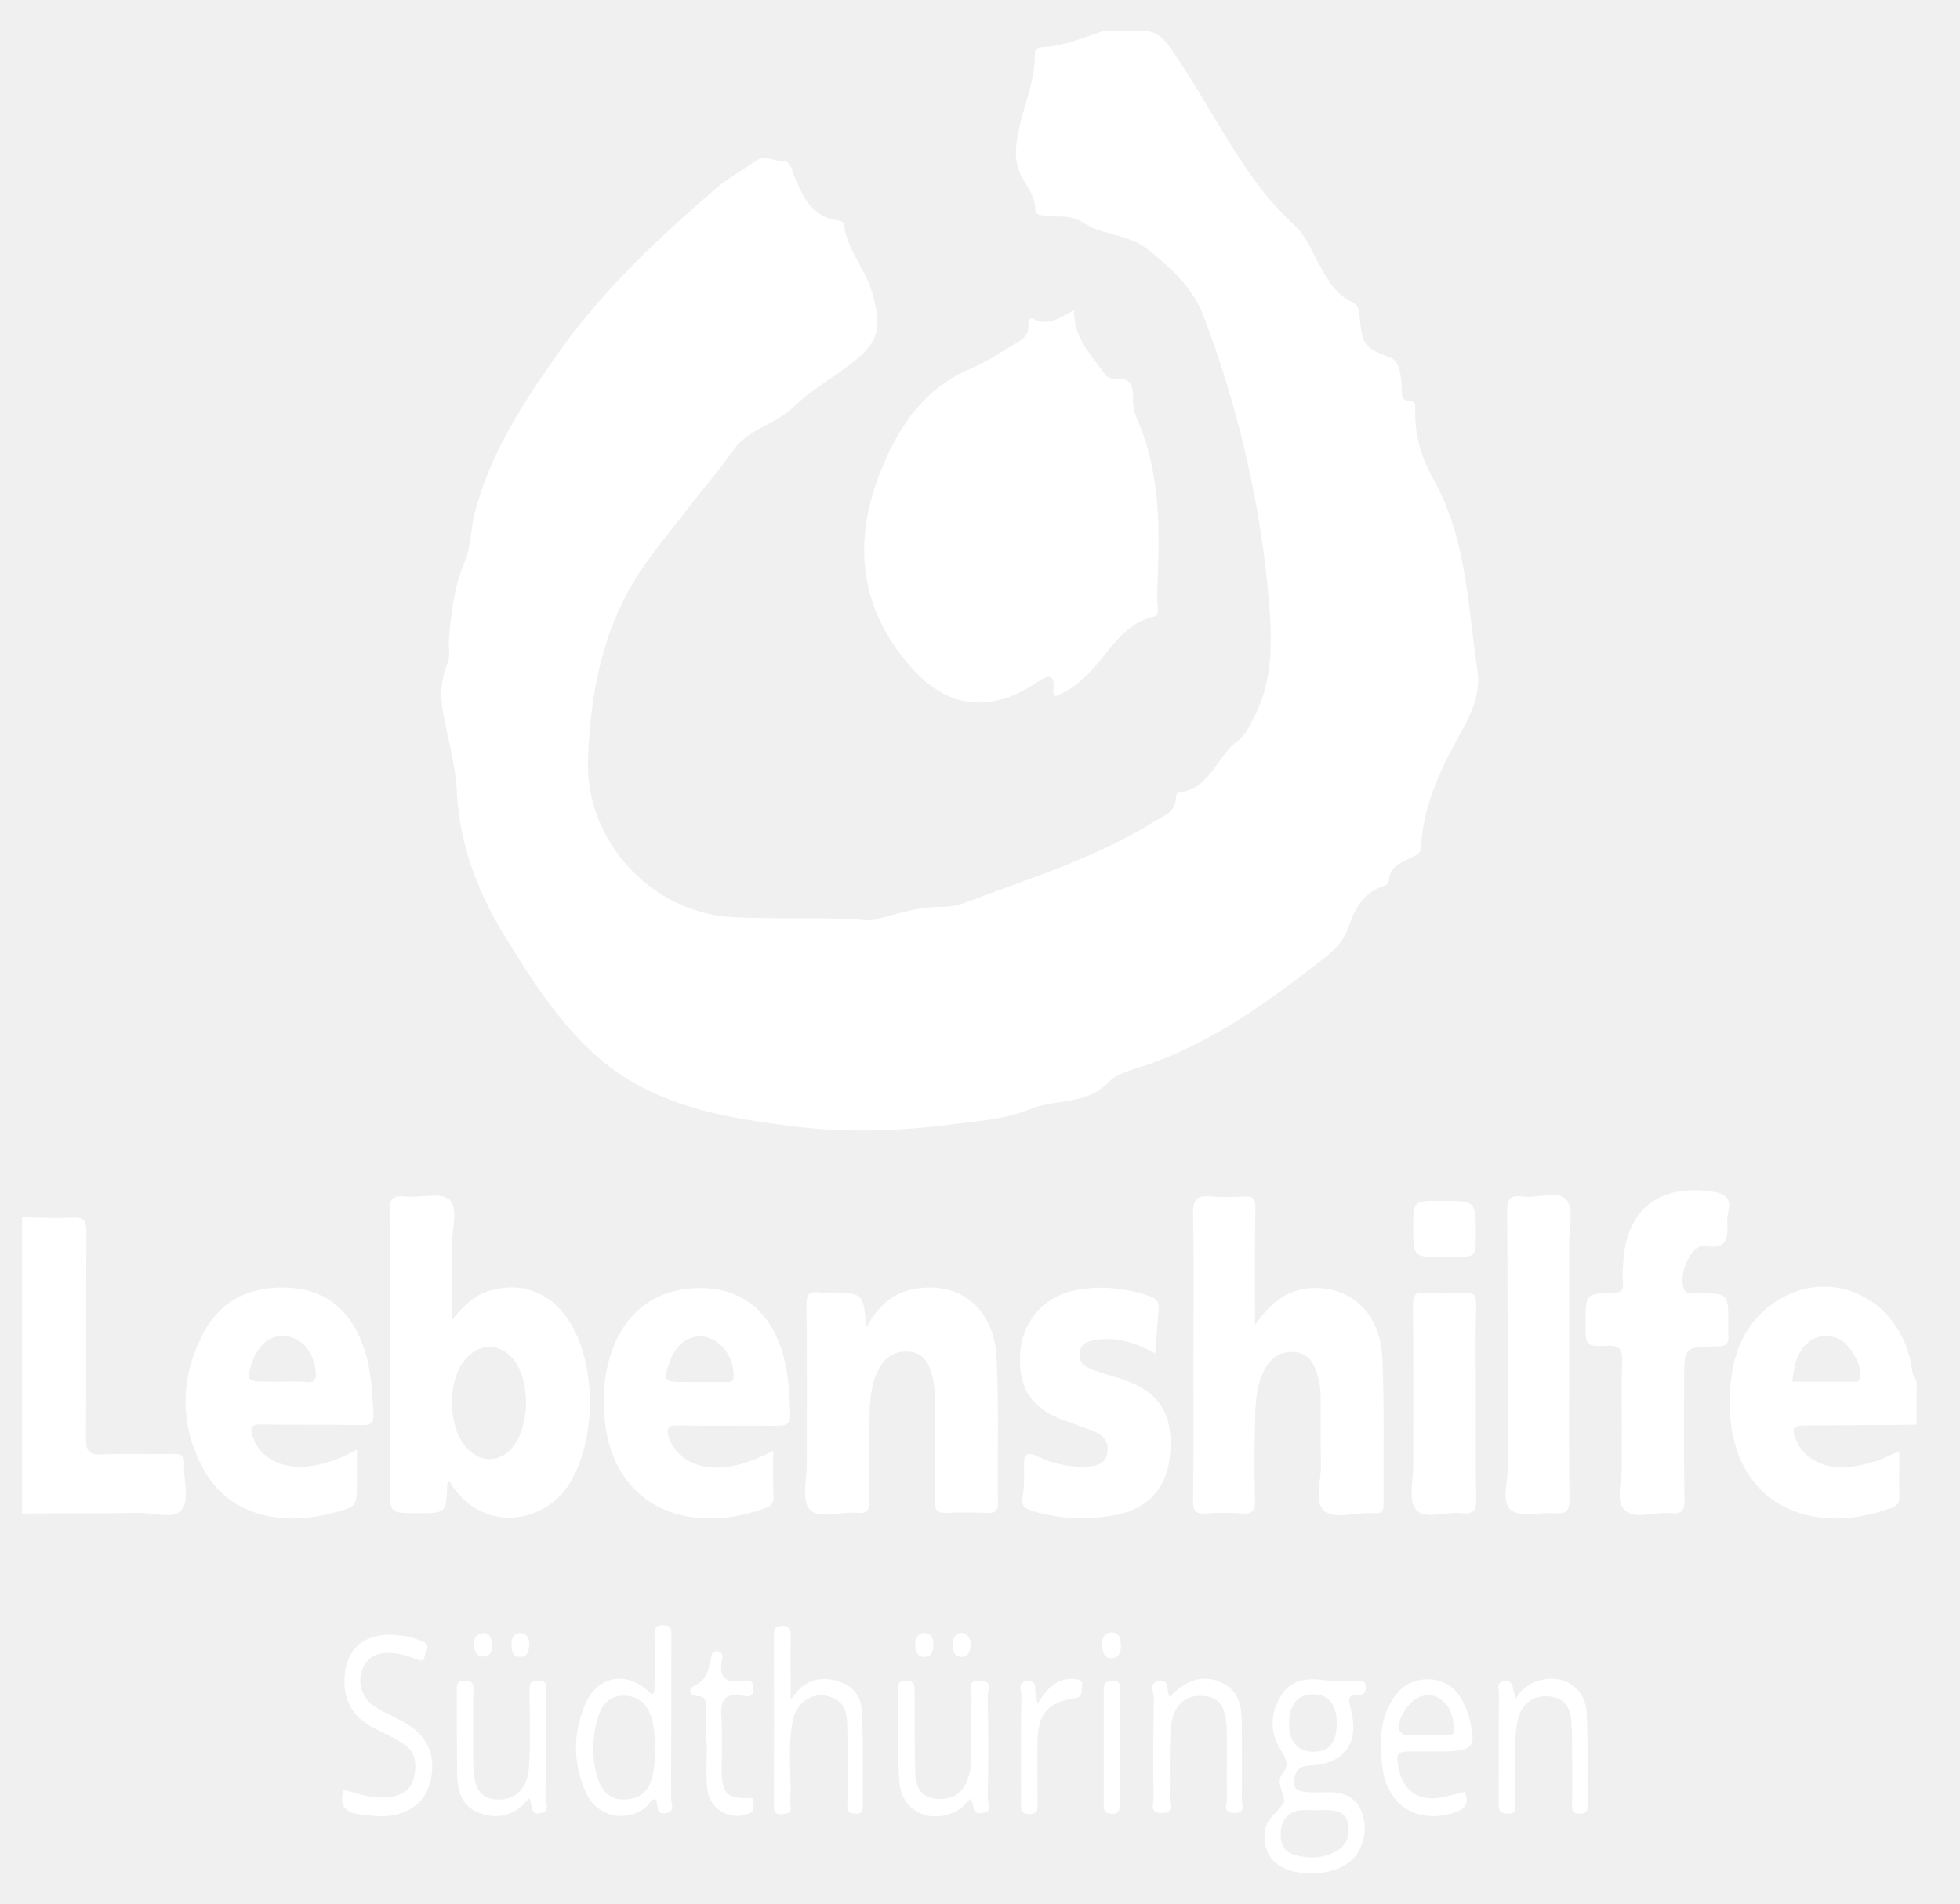
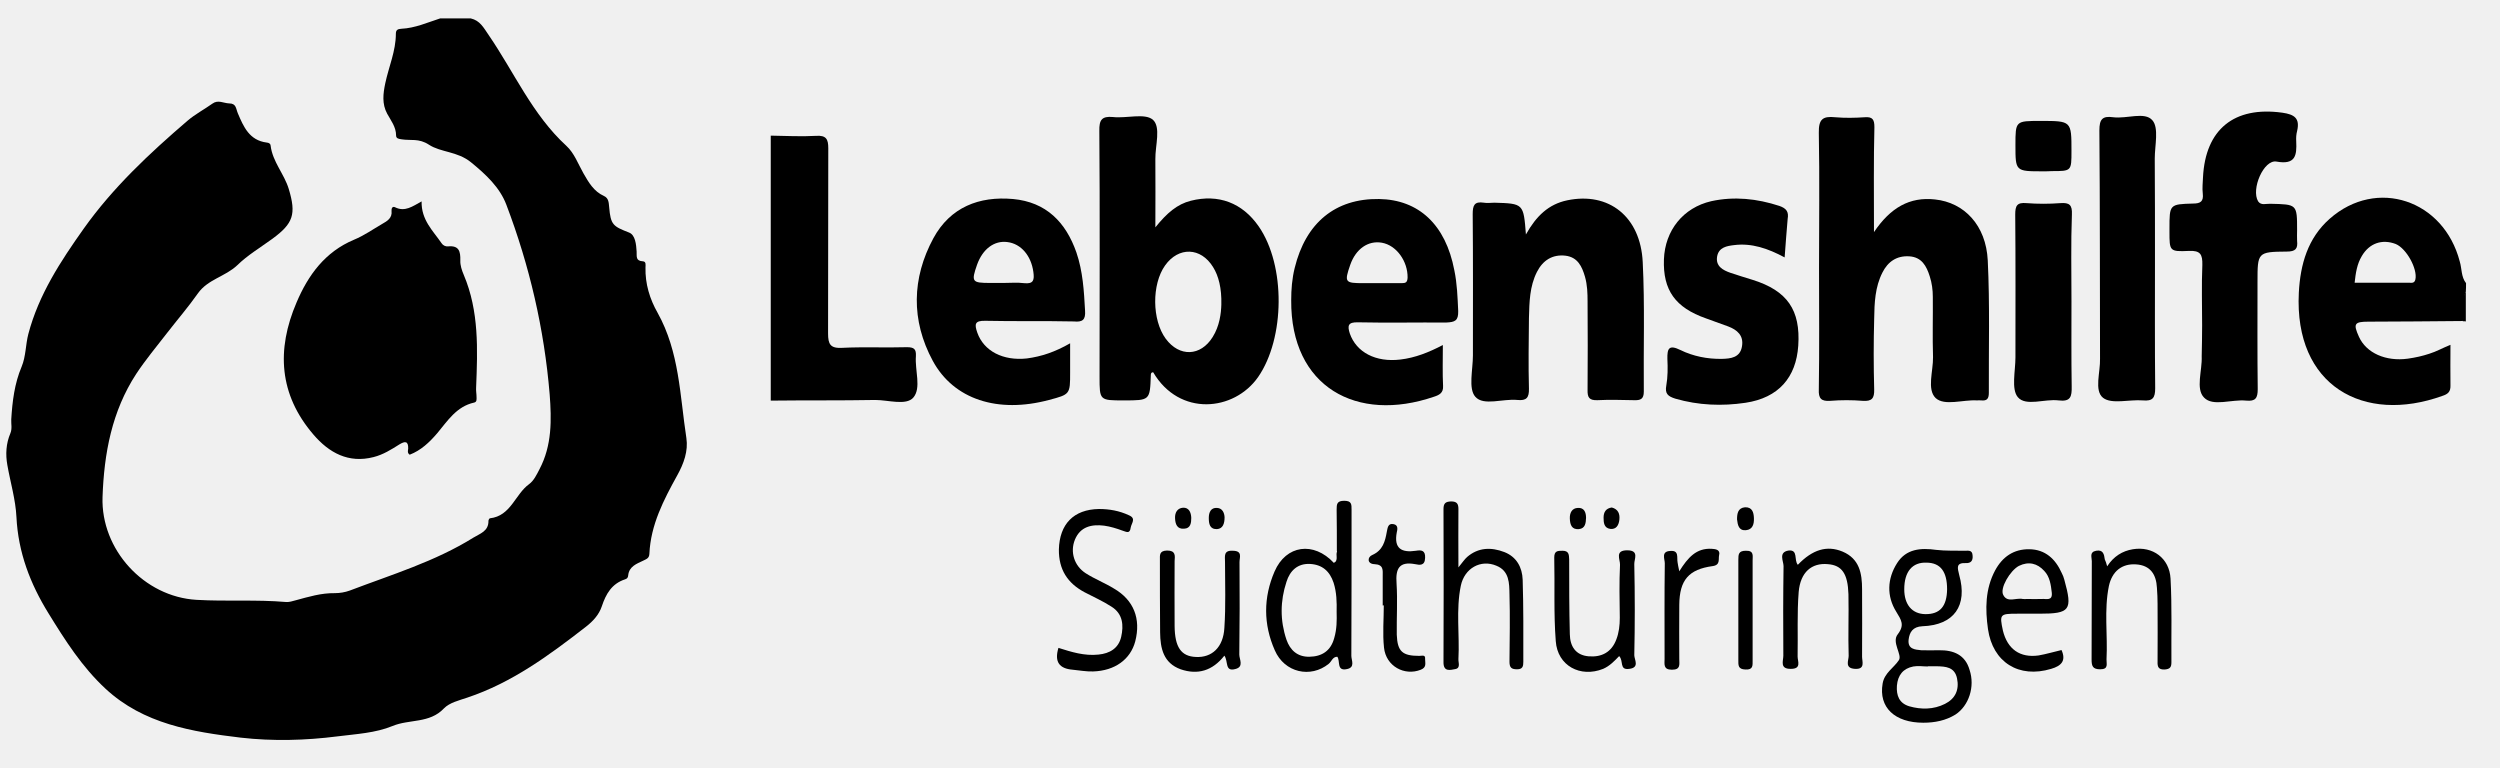
- <svg xmlns="http://www.w3.org/2000/svg" version="1.1" id="Ebene_1" x="0px" y="0px" viewBox="0 0 594.7 577.7" style="enable-background:new 0 0 594.7 577.7;" xml:space="preserve">
-   <style type="text/css">
- 	.st0{fill:#FFFFFF;}
- </style>
+ <svg xmlns="http://www.w3.org/2000/svg" version="1.1" id="Ebene_1" x="0px" y="0px" viewBox="0 0 1155.7 354.7" style="enable-background:new 0 0 1155.7 354.7;" xml:space="preserve">
  <g>
-     <path class="st0" d="M348.6,9.5c4.3,1,5.9,4.2,8.3,7.7c11.8,17.2,20.2,36.8,35.9,51.2c3.7,3.4,5.4,8.3,7.9,12.7   c2.4,4.2,4.8,8.4,9.5,10.5c2.2,1,2.2,3.1,2.4,5.1c0.7,8.3,1.8,8.9,9.2,11.8c2.9,1.1,3.3,5.5,3.5,8.8c0.1,2.3-0.5,4.3,2.9,4.5   c1.6,0.1,1.2,1.8,1.2,2.8c-0.2,7.6,2,14.7,5.6,21c10.1,18.1,10.3,38.3,13.3,57.9c0.9,6-1.2,11.8-4.2,17.2   c-6.3,11.4-12.3,22.9-12.9,36.3c-0.1,2.1-1.3,2.4-2.9,3.2c-2.9,1.4-6.5,2.6-6.9,6.8c-0.1,0.9-0.4,1.5-1.4,1.8   c-6.2,2-8.9,6.8-10.8,12.5c-1.3,3.9-4.1,6.9-7.3,9.4c-17,13.2-34.2,25.9-54.9,32.8c-3.8,1.3-8.2,2.3-10.8,5c-6.6,7-16,4.9-23.7,8.1   c-8,3.3-16.8,3.7-25.4,4.8c-14.9,1.9-29.9,2.3-44.8,0.6c-22.5-2.7-44.9-6.3-62.5-22.6c-10.9-10.1-18.7-22.4-26.4-34.9   c-8.4-13.6-14-28.1-14.8-44.5c-0.4-8.1-2.8-16-4.2-24c-0.9-5-0.6-10,1.4-14.7c0.9-2.2,0.3-4.3,0.4-6.4c0.5-8.3,1.5-16.6,4.8-24.4   c2-4.8,1.8-10.1,3.1-15.1c4.8-18.2,14.9-33.6,25.6-48.7c13.5-19,30.4-34.8,48-49.9c3.5-3,7.7-5.2,11.5-7.9c2.6-1.9,5.1-0.2,7.7-0.1   c3.4,0,3.1,2.4,4.1,4.7c2.6,6.1,5.3,12.4,13.3,13.4c0.9,0.1,1.7,0.4,1.8,1.4c0.9,7.5,6.3,13.1,8.4,20.1c3.5,11.6,2.1,15.9-7.6,23   c-5.5,4-11.5,7.6-16.2,12.2c-5.6,5.3-13.6,6.5-18.2,13c-4.5,6.4-9.6,12.3-14.4,18.5c-4.8,6.2-9.8,12.2-14.1,18.7   c-11.3,17.3-14.9,36.8-15.6,57c-0.8,24.2,19.1,46.1,43.5,47.5c13.8,0.8,27.6-0.2,41.4,1c1.4,0.1,2.9-0.4,4.4-0.8   c5.9-1.6,11.8-3.4,18.1-3.3c2.3,0,4.7-0.4,6.9-1.2c19.4-7.4,39.4-13.4,57.2-24.5c2.9-1.8,7-2.9,6.9-7.7c0-0.4,0.4-1.2,0.7-1.2   c9.7-1.1,11.6-11.1,18.1-15.8c2.2-1.6,3.5-4.4,4.8-6.9c5.8-11,5.6-22.8,4.7-34.6c-2.5-30.2-9.3-59.4-20-87.6c-3-8-9.4-14-16.4-19.7   c-6.3-5.1-13.9-4.5-19.4-8.1c-4.7-3.1-8.5-1.8-12.7-2.5c-1.2-0.2-2.5-0.3-2.5-1.8c0-3.9-2.4-6.9-4.1-10c-2.5-4.6-1.9-9.3-0.9-14.1   c1.6-7.6,4.9-14.9,4.9-22.9c0-1.8,0.9-2.2,2.5-2.3c6.4-0.3,12.1-2.9,18-4.8C339.3,9.5,344,9.5,348.6,9.5z" />
-     <path class="st0" d="M6.7,369.4c5.2,0.1,10.3,0.4,15.4,0.1c3.4-0.2,4.1,1.1,4.1,4.2c-0.1,20.9,0,41.9-0.1,62.8   c0,3.7,0.7,5.1,4.8,4.9c7.3-0.4,14.6,0,21.9-0.2c2.4,0,3.2,0.6,3.1,3.1c-0.4,4.8,1.9,10.8-0.9,14c-2.4,2.8-8.5,0.8-12.9,0.8   c-11.8,0.2-23.6,0.1-35.4,0.2C6.7,429.4,6.7,399.4,6.7,369.4z" />
-     <path class="st0" d="M580.5,432.3c0.5-3.3-1-6.8,1-9.9c0,3.3,0,6.7,0,10C581.2,432.3,580.9,432.3,580.5,432.3z" />
-     <path class="st0" d="M325.9,94.1c-0.2,8.6,5.3,13.6,9.2,19.3c0.7,1.1,1.9,1.6,3,1.5c5.1-0.5,5.8,2.3,5.7,6.5   c-0.1,2.2,0.7,4.6,1.6,6.7c7.1,16.8,6.4,34.4,5.7,52.1c-0.1,1.5,0.2,2.9,0.2,4.4c0,1,0.2,2.2-1.1,2.5c-8.2,1.8-12.3,8.5-17.1,14.2   c-3.6,4.2-7.5,7.9-12.7,9.9c-1.2-0.8-0.8-1.9-0.7-2.8c0.1-3.6-1.5-3.5-4-2c-3.8,2.4-7.6,4.8-12,5.9c-11.6,3-20.6-2-27.8-10.4   c-15.9-18.5-17.2-39.2-7.8-61.1c5.4-12.7,13.2-23.4,26.6-29c4.6-1.9,8.7-4.8,13-7.3c2.3-1.3,4.7-2.7,4.3-6   c-0.1-1.1,0.4-2.3,1.6-1.7C318.2,99.1,321.7,96.4,325.9,94.1z" />
-     <path class="st0" d="M380.8,402.1c5.6-8.3,12.1-12,20.7-11.1c9.9,1,17.3,8.7,17.9,20.7c0.7,14.9,0.3,30,0.4,44.9   c0,1.9-0.6,2.8-2.6,2.6c-0.5-0.1-1,0-1.5,0c-4.8-0.3-11,2-14-0.8c-3-2.9-0.8-9.1-0.9-13.9c-0.2-6.8,0-13.7-0.1-20.5   c0-2.3-0.3-4.6-1-6.9c-1.1-3.5-2.7-6.5-6.9-6.8c-4.3-0.3-7.3,1.8-9.2,5.5c-2.5,4.9-2.7,10.3-2.8,15.6c-0.2,8-0.2,16,0,24   c0.1,3-0.7,4.1-3.9,3.9c-3.6-0.3-7.3-0.3-11,0c-3.1,0.2-4-0.8-3.9-3.9c0.2-13.7,0.1-27.3,0.1-41c0-15.3,0.2-30.6-0.1-46   c-0.1-4.6,1.3-5.7,5.6-5.3c3.3,0.3,6.7,0.2,10,0c2.7-0.2,3.3,0.8,3.3,3.4C380.7,377.8,380.8,389.1,380.8,402.1z" />
-     <path class="st0" d="M262.8,402.9c3.5-6.3,7.7-10.3,14-11.6c14.1-2.9,24.9,5.5,25.6,21c0.7,14.6,0.2,29.3,0.4,43.9   c0,2.6-1.1,3-3.3,2.9c-4.2-0.1-8.3-0.2-12.5,0c-2.7,0.1-3.4-0.9-3.3-3.5c0.1-10,0.1-20,0-29.9c0-2.8-0.1-5.6-0.9-8.4   c-1-3.5-2.5-6.6-6.6-7.1c-4.5-0.5-7.7,1.6-9.7,5.5c-2.5,4.9-2.6,10.3-2.7,15.6c-0.1,8-0.2,16,0,24c0.1,3.1-0.9,4.1-3.9,3.8   c-4.9-0.5-11.5,2.1-14.3-1.1c-2.4-2.7-0.8-9.2-0.8-14c0-16,0.1-31.9-0.1-47.9c0-2.9,0.5-4.4,3.8-3.9c1.1,0.2,2.3,0,3.5,0   C262,392.4,262,392.4,262.8,402.9z" />
-     <path class="st0" d="M492.1,433.7c0-6.8-0.2-13.6,0.1-20.5c0.1-3.5-0.6-5-4.6-4.8c-6.5,0.3-6.5,0-6.5-6.5c0-0.3,0-0.7,0-1   c0-8.2,0-8.3,8-8.5c2.6,0,3.6-0.7,3.3-3.4c-0.2-1.8,0-3.7,0.1-5.5c0.8-16.3,10.6-24.2,26.9-21.9c4.1,0.6,6,1.9,5,6.2   c-0.3,1.1-0.4,2.3-0.3,3.5c0.2,4.7-0.2,8-6.7,6.8c-4.3-0.8-8.7,9.4-6.2,13.5c1,1.5,2.7,0.7,4.1,0.8c9.1,0.2,9.1,0.1,9.1,9   c0,1.2-0.1,2.3,0,3.5c0.3,2.7-0.5,3.7-3.5,3.7c-9.9,0.1-9.9,0.3-9.9,10.3c0,12.1-0.1,24.3,0.1,36.4c0,3-0.7,4.2-3.9,3.9   c-4.9-0.5-11.3,2.1-14.3-1c-2.9-2.9-0.6-9.2-0.8-14C492,440.7,492.1,437.2,492.1,433.7z" />
-     <path class="st0" d="M350.5,410.7c-5.7-3.1-11.2-4.9-17.1-4.2c-2.5,0.3-5.2,0.7-5.8,3.8c-0.6,3.4,2,4.7,4.5,5.6   c2.5,0.9,5.1,1.6,7.6,2.4c11.7,3.7,16.2,10.2,15.4,22.3c-0.7,10.8-6.7,17.7-17.9,19.4c-7.9,1.2-15.9,0.9-23.8-1.4   c-2.6-0.8-3.6-1.7-3.1-4.5c0.5-2.9,0.5-6,0.4-9c-0.1-3.5,0.5-4.9,4.4-3c4.3,2.1,9.2,3.1,14,3c3-0.1,6.3-0.4,6.9-4.3   c0.6-3.6-1.6-5.5-4.7-6.7c-2.5-0.9-5-1.8-7.5-2.7c-10.5-3.7-14.7-9.6-14.3-20c0.4-9.8,6.5-17.5,16.1-19.7   c7.8-1.7,15.5-0.9,23.1,1.6c2.3,0.8,3.2,1.9,2.8,4.4C351.2,401.7,350.9,405.9,350.5,410.7z" />
-     <path class="st0" d="M476.1,411.2c0,14.6-0.1,29.3,0.1,43.9c0,3.3-0.9,4.4-4.2,4.1c-4.6-0.4-10.6,1.4-13.5-0.9   c-3.1-2.4-0.9-8.7-1-13.3c-0.1-25.8,0-51.6-0.2-77.4c0-3.8,1-5,4.7-4.5c4.6,0.6,10.7-2,13.3,1c2.3,2.6,0.8,8.6,0.8,13   C476.1,388.6,476.1,399.9,476.1,411.2z" />
-     <path class="st0" d="M447.8,425.5c0,9.6-0.1,19.3,0.1,28.9c0.1,3.5-0.4,5.3-4.5,4.8c-4.7-0.6-11.1,2.1-13.8-1.1   c-2.3-2.7-0.8-8.9-0.8-13.5c0-16.1,0.1-32.3-0.1-48.4c0-3,0.6-4.2,3.8-3.9c3.8,0.3,7.7,0.3,11.5,0c3-0.2,4,0.6,3.9,3.8   C447.6,405.9,447.8,415.7,447.8,425.5z" />
-     <path class="st0" d="M239.9,515.8c1.5-1.8,2.1-2.8,2.9-3.5c3.8-3.3,8.2-3.4,12.6-1.7c4.2,1.6,6.1,5.2,6.2,9.4   c0.3,9.3,0.2,18.6,0.2,27.9c0,1.5-0.2,2.5-2.1,2.5c-1.9,0-2.6-0.6-2.6-2.6c0.1-7.6,0.2-15.3,0-22.9c-0.1-3.7,0-7.9-4.5-9.7   c-5.2-2.2-10.8,0.8-12,6.8c-1.7,8.2-0.4,16.6-0.8,24.9c-0.1,1.2,0.8,3-1,3.4c-1.7,0.3-4.1,1.1-4-2.4c0.1-17.3,0.1-34.6,0-51.9   c0-2,0.7-2.5,2.6-2.6c2,0,2.5,0.8,2.5,2.6C239.8,502,239.9,508.2,239.9,515.8z" />
-     <path class="st0" d="M104.3,543.1c4.4,1.4,8.8,2.8,13.6,2.3c3.8-0.4,6.8-2.1,7.7-6c0.9-3.9,0.6-7.8-3.2-10.2   c-2.9-1.9-6.1-3.3-9.2-4.9c-5.8-3.1-8.8-7.7-8.7-14.5c0.2-8.6,5-13.6,13.6-13.7c3.5,0,6.9,0.6,10.2,2.1c2.6,1.1,0.8,2.7,0.6,4.2   c-0.3,2.2-1.4,1.5-2.8,1c-2-0.7-4.1-1.4-6.2-1.7c-4.2-0.5-8.1,0.3-9.9,4.8c-1.7,4.2-0.2,8.9,3.7,11.4c3.1,2,6.5,3.3,9.6,5.2   c6.7,3.9,9.2,10.2,7.2,17.9c-1.6,6.1-6.9,10-14.3,10.2c-2.3,0.1-4.6-0.4-6.9-0.6C104.6,550.1,102.8,547.9,104.3,543.1z" />
-     <path class="st0" d="M160.5,545.7c-4,5.1-9,6.6-14.8,4.6c-5.9-2.1-6.9-7.1-7-12.5c-0.1-8.1-0.1-16.3-0.1-24.5   c0-1.7-0.3-3.2,2.4-3.3c2.9,0,2.7,1.7,2.6,3.6c0,7.3-0.1,14.6,0,22c0.1,7.2,2.2,10.3,7.2,10.5c5.4,0.3,9.3-3.2,9.7-9.8   c0.5-7.5,0.2-15,0.2-22.4c0-1.9-0.6-4,2.7-3.8c3.3,0.1,2.2,2.3,2.2,3.8c0.1,10.5,0.1,21-0.1,31.4c0,1.6,1.7,4.2-1.4,4.9   C160.6,551.2,161.9,547.6,160.5,545.7z" />
-     <path class="st0" d="M294.4,545.9c-1.6,1.7-3.2,3.4-5.4,4.3c-7.7,3.1-15.5-1-16.1-9.4c-0.7-9.4-0.3-18.9-0.5-28.4   c0-2.2,1.1-2.3,2.8-2.3c2.2,0,2.2,1.3,2.3,2.9c0,8.5,0,17,0.2,25.4c0.1,4.1,2,7.1,6.4,7.5c4.4,0.4,7.8-1.4,9.4-5.7   c0.9-2.3,1.2-4.8,1.2-7.3c-0.1-6-0.2-12,0.1-18c0.1-1.8-1.9-5,2.6-4.9c4,0.1,2.2,3,2.3,4.7c0.2,10.3,0.2,20.6,0,30.9   c0,1.5,1.9,4.2-1.7,4.6C294.3,550.7,296,547.5,294.4,545.9z" />
-     <path class="st0" d="M355,514.9c5-5.2,9.9-6.7,15.2-4.5c5.7,2.4,6.6,7.4,6.6,12.8c0,7.6,0.1,15.3,0,22.9c0,1.6,1.2,4.3-2.4,4.1   c-3.6-0.2-2.1-2.8-2.1-4.4c-0.2-7,0.1-14-0.1-20.9c-0.2-7-2.2-9.8-7-10.2c-5.5-0.5-9.3,2.7-9.9,9.4c-0.6,7.3-0.2,14.6-0.4,21.9   c0,1.6,1.4,4.2-2.3,4.2c-3.9,0.1-2.6-2.7-2.6-4.5c-0.1-10.1-0.1-20.3,0.1-30.4c0-1.7-1.8-4.7,1.7-5.3   C355.2,509.7,353.6,513.3,355,514.9z" />
-     <path class="st0" d="M459.9,515.4c2.2-3.4,5.1-5.2,8.7-5.8c6.7-1.1,12.4,3,12.8,10c0.5,9.4,0.2,18.9,0.3,28.4   c0,1.7-0.5,2.3-2.3,2.4c-2.1,0.1-2.5-0.9-2.4-2.7c0.1-6.5,0-13,0-19.5c0-1.8-0.1-3.6-0.2-5.5c-0.2-4.5-2.2-7.6-7.1-7.9   c-4.7-0.3-8.1,2.3-9.2,7.3c-1.7,8.2-0.4,16.6-0.8,24.9c-0.1,1.5,0.8,3.4-2.1,3.4c-2.6,0-2.9-1.1-2.9-3.3c0.1-11.1,0-22.3,0.1-33.4   c0-1.3-0.9-3.1,1.5-3.5c2.4-0.4,2.7,1.2,2.9,2.9C459.4,513.7,459.6,514.3,459.9,515.4z" />
-     <path class="st0" d="M438.1,381.5c-9.3,0-9.3,0-9.3-8.9c0-8.2,0-8.2,8.5-8.2c10.5,0,10.5,0,10.5,10.2c0,6.8,0,6.8-6.7,6.8   C440.1,381.5,439.1,381.5,438.1,381.5z" />
-     <path class="st0" d="M214.2,528.7c0-3.3,0-6.6,0-10c0-2,0.4-3.9-2.8-4c-2.6-0.1-2.4-2.4-0.8-3.1c3.7-1.6,4.4-4.6,5-7.9   c0.3-1.3,0.4-2.9,2.3-2.6c1.7,0.3,1.3,1.9,1.1,2.8c-1,5.5,1.6,7,6.5,6.2c1.7-0.3,3.2-0.2,3.1,2.4c-0.1,2.8-1.9,2.4-3.4,2.1   c-5.5-1-6.7,1.6-6.3,6.5c0.4,5.8,0,11.6,0.1,17.4c0.2,5.7,1.9,7.2,7.6,7.2c1,0,2.1-0.5,2,1.1c0,1.4,0.6,2.8-1.5,3.6   c-5.5,2.2-11.8-1.2-12.5-7.5c-0.5-4.8-0.1-9.6-0.1-14.4C214.5,528.7,214.4,528.7,214.2,528.7z" />
-     <path class="st0" d="M314.8,517.1c2.9-4.7,5.8-7.9,11-7.6c1.3,0.1,3,0.3,2.5,2.2c-0.3,1.3,0.5,3.3-2.2,3.7   c-8.1,1.1-11.2,4.7-11.3,13.1c-0.1,6.1,0,12.3,0,18.4c0,1.8,0.5,3.6-2.5,3.6c-3,0-2.5-1.9-2.5-3.7c0-10.8-0.1-21.6,0.1-32.4   c0-1.5-1.3-4,1.8-4.2c3.1-0.3,2.2,2.2,2.5,3.8C314.3,514.8,314.5,515.6,314.8,517.1z" />
-     <path class="st0" d="M339.7,530.8c0,5.5,0,11,0,16.5c0,1.7,0.2,3.2-2.4,3.1c-2.6-0.1-2.4-1.5-2.4-3.2c0-11.3,0-22.6,0-34   c0-1.9,0.1-3.1,2.6-3.1c2.8-0.1,2.3,1.7,2.3,3.3C339.7,519.2,339.7,525,339.7,530.8z" />
-     <path class="st0" d="M334.4,499.5c0-2,0.3-3.9,2.7-4.1c2.4-0.1,2.9,1.7,3,3.7c0.1,2-0.4,3.9-2.7,4.1   C335,503.4,334.6,501.4,334.4,499.5z" />
-     <path class="st0" d="M160.6,498.8c0,2.2-0.6,3.9-2.6,4c-2.5,0.1-2.8-1.8-2.8-3.8c0-1.9,0.7-3.5,2.8-3.4   C159.9,495.7,160.5,497.3,160.6,498.8z" />
-     <path class="st0" d="M291.9,495.5c2.2,0.6,2.8,2.2,2.6,4.2c-0.2,1.9-1.1,3.3-3.1,3.1c-2.1-0.3-2.3-2.1-2.3-3.8   C289.1,497,289.9,495.8,291.9,495.5z" />
-     <path class="st0" d="M283.2,499c-0.1,1.7-0.2,3.6-2.4,3.8c-2.4,0.2-3-1.5-3.1-3.6c-0.1-1.9,0.7-3.5,2.7-3.6   C282.5,495.5,283.2,497.1,283.2,499z" />
-     <path class="st0" d="M149.3,499c0,1.7-0.2,3.6-2.4,3.7c-2.4,0.2-3-1.6-3.1-3.6c-0.1-1.9,0.8-3.4,2.7-3.5   C148.5,495.5,149.2,497.1,149.3,499z" />
-     <path class="st0" d="M198.8,510.3c1.1,1.2,0.8,2.7,0.6,4c-0.3,1.4-1.1,1.2-1.6-0.1C199.3,513.2,198.1,511.5,198.8,510.3z" />
-     <path class="st0" d="M581.6,419.4c-1.7-2.1-1.4-4.9-2.1-7.3c-5.4-20.9-28.2-28.5-44.1-14.5c-7.5,6.6-10,15.5-10.5,25.1   c-1.6,31.7,22.1,44.6,48.7,35c1.8-0.6,2.8-1.4,2.7-3.5c-0.1-4.4,0-8.9,0-13.8c-2.7,1.1-4.8,2.3-7.1,3c-2.4,0.8-4.8,1.3-7.3,1.7   c-7.5,1-14.1-1.9-16.6-7.4c-2-4.4-1.6-5.1,3.2-5.1c10.7-0.1,21.3-0.1,32-0.2c1.4-3.2-0.4-6.7,1-9.9   C581.6,421.4,581.6,420.4,581.6,419.4z M564.4,418.1c-0.3,1.5-1.3,1.2-2.2,1.2c-6.1,0-12.2,0-18.4,0c0.4-3.4,0.8-6.3,2.4-9   c2.6-4.4,6.9-5.9,11.5-4.1C561.4,407.7,565.2,414.6,564.4,418.1z" />
-     <path class="st0" d="M172.2,400.2c-5.6-8.1-13.7-11.1-23-8.7c-4.6,1.2-8.1,4.1-12,9c0-8.7,0.1-15.9,0-23.1   c-0.1-4.6,2-10.9-0.9-13.4c-2.8-2.3-8.9-0.4-13.5-0.9c-3.8-0.4-4.7,1-4.6,4.7c0.2,27.8,0.1,55.6,0.1,83.4c0,8,0,8,8.2,8   c8.9,0,8.9,0,9.2-8.5c0-0.5,0.1-1,0.8-1c8.9,15.1,27.4,13.3,35.6,1.6C181.1,438.1,181.4,413.5,172.2,400.2z M156.6,437.7   c-4.1,6.6-11.3,6.8-15.9,0.6c-4.7-6.4-4.8-18.5-0.2-24.9c4.6-6.4,12.1-6.2,16.3,0.6c1.8,2.9,2.9,7.1,2.8,12.7   C159.4,429.6,158.9,433.9,156.6,437.7z" />
-     <path class="st0" d="M113.3,428.7c-0.4-6.7-0.7-13.3-2.9-19.7c-3.6-10.3-10.3-17.1-21.5-18.1c-11.5-1-21.3,2.8-27,13.3   c-7.3,13.6-7.6,27.9-0.2,41.6c7.1,13.1,22.1,17.9,39.4,13.3c7.2-1.9,7.2-1.9,7.2-9.3c0-3,0-6,0-9.9c-5.1,2.9-9.7,4.5-14.7,5.1   c-8.1,0.9-14.6-2.5-16.8-8.7c-1-2.9-0.9-4.1,2.7-4c10,0.2,20,0,30,0.2C112.5,432.7,113.5,431.8,113.3,428.7z M92.6,419.4   c-2.3-0.3-4.6-0.1-7-0.1c-1.5,0-3,0-4.5,0c-6.2,0-6.5-0.4-4.5-6.2c1.9-5.3,5.8-8.2,10.3-7.6c4.7,0.6,8.1,4.7,8.8,10.1   C96.1,418.2,95.9,419.8,92.6,419.4z" />
-     <path class="st0" d="M239.8,428.9c-0.2-4.7-0.4-9.3-1.3-13.9c-2.9-15.4-12-23.9-25.5-24.1c-14.8-0.2-24.9,8.1-28.6,23.4   c-0.9,3.6-1.2,7.2-1.2,10.9c-0.2,29.5,22.3,41.7,48.4,32.7c1.8-0.6,3.2-1.3,3.1-3.7c-0.2-4.4-0.1-8.9-0.1-13.9   c-4.8,2.5-9.4,4.3-14.4,4.9c-8.4,1-15-2.5-17.2-8.8c-0.9-2.7-0.6-3.9,2.7-3.8c10,0.2,20,0,30,0.1   C238.7,432.6,239.9,432.2,239.8,428.9z M220.6,419.4c-2.8,0-5.6,0-8.4,0c-1.5,0-3,0-4.5,0c-6.3,0-6.5-0.3-4.5-6.2   c1.9-5.4,6.1-8.3,10.7-7.5c5,0.9,8.8,6.3,8.7,11.8C222.6,419.2,222,419.4,220.6,419.4z" />
-     <path class="st0" d="M402.9,543.9c-2,0-4,0.1-6,0c-2.2-0.2-4.6-0.4-4.3-3.5c0.3-2.6,1.4-4.5,4.7-4.6c10.7-0.4,15.4-7,12.5-17.4   c-0.6-2.4-1.2-4.2,2.3-4c1.6,0.1,2.4-0.7,2.3-2.5c-0.1-2.2-1.7-1.6-2.9-1.7c-3.1-0.1-6.3,0.1-9.4-0.3c-5.3-0.7-10.2-0.4-13.3,4.5   c-3.4,5.3-3.6,11.2-0.3,16.5c1.7,2.8,2.9,4.5,0.5,7.6c-2.2,2.7,1.6,7,0.4,8.8c-1.7,2.6-4.9,4.3-5.5,7.9   c-1.4,8.1,4.1,13.3,13.8,13.3c3.9,0,7.6-0.7,10.9-2.8c4.5-2.9,6.7-9.4,4.8-15.1C411.8,545.4,407.8,543.8,402.9,543.9z M398.7,514.2   c4.7,0.1,6.9,3.1,6.9,9c-0.1,5.8-2.4,8.5-7.4,8.4c-4.5-0.1-7.1-3.2-7.1-8.4C391.1,517.3,393.8,514,398.7,514.2z M404.9,562.1   c-3.8,1.9-8,2-12.1,0.8c-3.4-1-4.4-3.6-4.2-7c0.3-3.6,2.1-5.9,5.6-6.5c1.6-0.3,3.3,0,4.9,0c0,0,0-0.1,0-0.1c1,0,2,0,3,0   c3,0.1,6.1,0.2,6.9,4.1C409.8,557.3,408.4,560.3,404.9,562.1z" />
-     <path class="st0" d="M203.6,545.8c0.1-16.5,0.1-33,0.1-49.5c0-1.8,0.1-3.1-2.5-3.1c-2.5,0-2.6,1.2-2.6,3c0.1,4.7,0.1,9.3,0.1,14   c0.2,1.5,1.7,3.2-1,4c-6.8-7.3-16.2-6.1-20.1,2.9c-3.8,8.8-3.8,17.9,0.1,26.7c3.3,7.6,12.2,9.5,18.3,4.6c1-0.8,1.3-2.4,2.9-2.4   c1.1,1.4-0.4,5,3.3,4.2C205,549.7,203.6,547.3,203.6,545.8z M197.8,539.7c-1.2,4.4-4.2,6.3-8.4,6.4c-4,0.1-6.5-2.2-7.8-5.8   c-2.2-6.5-2.1-13.1,0-19.6c1.2-3.8,3.8-6.3,8-6.1c4.1,0.2,6.7,2.4,8,6.4c1,3.2,1.1,6.5,1,9.9C198.7,533.8,198.7,536.7,197.8,539.7z   " />
-     <path class="st0" d="M429.4,531.5c2.5,0,5,0,7.5,0c10.5,0,11.4-1.2,8.5-11.5c-0.2-0.8-0.5-1.6-0.9-2.3c-2.1-4.8-5.6-8-11-8.1   c-5.3-0.1-9.1,2.6-11.6,7.2c-3.4,6.3-3.4,13.1-2.4,19.9c1.6,11.3,10.5,16.8,21.4,13.5c3.5-1,5.1-2.8,3.5-6.4   c-2.6,0.6-5.2,1.4-7.8,1.8c-6.3,0.9-10.6-2.1-12.1-8.4C423.4,531.7,423.5,531.5,429.4,531.5z M430,515.3c3.3-1.6,6.2-0.9,8.6,1.7   c1.9,2,2.3,4.8,2.6,7.4c0.3,2.9-2,2-3.4,2.1c-1.7,0.1-3.3,0-5,0c-0.5,0-1,0.1-1.5,0c-2.2-0.5-5.2,1.4-6.6-1.3   C423.4,522.9,427,516.8,430,515.3z" />
+     <path d="M217.6,8.5c4.3,1,5.9,4.2,8.3,7.7c11.8,17.2,20.2,36.8,35.9,51.2c3.7,3.4,5.4,8.3,7.9,12.7c2.4,4.2,4.8,8.4,9.5,10.5   c2.2,1,2.2,3.1,2.4,5.1c0.7,8.3,1.8,8.9,9.2,11.8c2.9,1.1,3.3,5.5,3.5,8.8c0.1,2.3-0.5,4.3,2.9,4.5c1.6,0.1,1.2,1.8,1.2,2.8   c-0.2,7.6,2,14.7,5.6,21c10.1,18.1,10.3,38.3,13.3,57.9c0.9,6-1.2,11.8-4.2,17.2c-6.3,11.4-12.3,22.9-12.9,36.3   c-0.1,2.1-1.3,2.4-2.9,3.2c-2.9,1.4-6.5,2.6-6.9,6.8c-0.1,0.9-0.4,1.5-1.4,1.8c-6.2,2-8.9,6.8-10.8,12.5c-1.3,3.9-4.1,6.9-7.3,9.4   c-17,13.2-34.2,25.9-54.9,32.8c-3.8,1.3-8.2,2.3-10.8,5c-6.6,7-16,4.9-23.7,8.1c-8,3.3-16.8,3.7-25.4,4.8   c-14.9,1.9-29.9,2.3-44.8,0.6c-22.5-2.7-44.9-6.3-62.5-22.6c-10.9-10.1-18.7-22.4-26.4-34.9C14,269.9,8.4,255.4,7.6,239   c-0.4-8.1-2.8-16-4.2-24c-0.9-5-0.6-10,1.4-14.7c0.9-2.2,0.3-4.3,0.4-6.4c0.5-8.3,1.5-16.6,4.8-24.4c2-4.8,1.8-10.1,3.1-15.1   c4.8-18.2,14.9-33.6,25.6-48.7c13.5-19,30.4-34.8,48-49.9c3.5-3,7.7-5.2,11.5-7.9c2.6-1.9,5.1-0.2,7.7-0.1c3.4,0,3.1,2.4,4.1,4.7   c2.6,6.1,5.3,12.4,13.3,13.4c0.9,0.1,1.7,0.4,1.8,1.4c0.9,7.5,6.3,13.1,8.4,20.1c3.5,11.6,2.1,15.9-7.6,23   c-5.5,4-11.5,7.6-16.2,12.2c-5.6,5.3-13.6,6.5-18.2,13c-4.5,6.4-9.6,12.3-14.4,18.5c-4.8,6.2-9.8,12.2-14.1,18.7   c-11.3,17.3-14.9,36.8-15.6,57c-0.8,24.2,19.1,46.1,43.5,47.5c13.8,0.8,27.6-0.2,41.4,1c1.4,0.1,2.9-0.4,4.4-0.8   c5.9-1.6,11.8-3.4,18.1-3.3c2.3,0,4.7-0.4,6.9-1.2c19.4-7.4,39.4-13.4,57.2-24.5c2.9-1.8,7-2.9,6.9-7.7c0-0.4,0.4-1.2,0.7-1.2   c9.7-1.1,11.6-11.1,18.1-15.8c2.2-1.6,3.5-4.4,4.8-6.9c5.8-11,5.6-22.8,4.7-34.6c-2.5-30.2-9.3-59.4-20-87.6c-3-8-9.4-14-16.4-19.7   c-6.3-5.1-13.9-4.5-19.4-8.1c-4.7-3.1-8.5-1.8-12.7-2.5c-1.2-0.2-2.5-0.3-2.5-1.8c0-3.9-2.4-6.9-4.1-10c-2.5-4.6-1.9-9.3-0.9-14.1   c1.6-7.6,4.9-14.9,4.9-22.9c0-1.8,0.9-2.2,2.5-2.3c6.4-0.3,12.1-2.9,18-4.8C208.3,8.5,213,8.5,217.6,8.5z" />
+     <path d="M356.3,62.7c7.1,0.1,14,0.5,21,0.1c4.6-0.3,5.6,1.5,5.6,5.7c-0.1,28.5,0,57.1-0.1,85.6c0,5,1,7,6.5,6.7   c10-0.5,19.9,0,29.9-0.3c3.3,0,4.4,0.8,4.2,4.2c-0.5,6.5,2.6,14.7-1.2,19.1c-3.3,3.8-11.6,1.1-17.6,1.1   c-16.1,0.3-32.2,0.1-48.3,0.3C356.3,144.5,356.3,103.6,356.3,62.7z" />
+     <path d="M1138.5,148.5c0.7-4.5-1.4-9.3,1.4-13.5c0,4.5,0,9.1,0,13.6C1139.5,148.5,1139,148.5,1138.5,148.5z" />
+     <path d="M194.9,93.1c-0.2,8.6,5.3,13.6,9.2,19.3c0.7,1.1,1.9,1.6,3,1.5c5.1-0.5,5.8,2.3,5.7,6.5c-0.1,2.2,0.7,4.6,1.6,6.7   c7.1,16.8,6.4,34.4,5.7,52.1c-0.1,1.5,0.2,2.9,0.2,4.4c0,1,0.2,2.2-1.1,2.5c-8.2,1.8-12.3,8.5-17.1,14.2c-3.6,4.2-7.5,7.9-12.7,9.9   c-1.2-0.8-0.8-1.9-0.7-2.8c0.1-3.6-1.5-3.5-4-2c-3.8,2.4-7.6,4.8-12,5.9c-11.6,3-20.6-2-27.8-10.4c-15.9-18.5-17.2-39.2-7.8-61.1   c5.4-12.7,13.2-23.4,26.6-29c4.6-1.9,8.7-4.8,13-7.3c2.3-1.3,4.7-2.7,4.3-6c-0.1-1.1,0.4-2.3,1.6-1.7   C187.2,98.1,190.7,95.4,194.9,93.1z" />
+     <path d="M866.3,107.3c7.6-11.3,16.5-16.4,28.2-15.1c13.5,1.4,23.6,11.9,24.4,28.2c1,20.3,0.4,40.9,0.5,61.2c0,2.6-0.8,3.8-3.5,3.5   c-0.7-0.1-1.4,0-2,0c-6.5-0.4-15,2.7-19.1-1.1c-4.1-4-1.1-12.4-1.2-18.9c-0.3-9.3,0-18.7-0.1-27.9c0-3.1-0.4-6.3-1.4-9.4   c-1.5-4.8-3.7-8.9-9.4-9.3c-5.9-0.4-10,2.5-12.5,7.5c-3.4,6.7-3.7,14-3.8,21.3c-0.3,10.9-0.3,21.8,0,32.7c0.1,4.1-1,5.6-5.3,5.3   c-4.9-0.4-10-0.4-15,0c-4.2,0.3-5.5-1.1-5.3-5.3c0.3-18.7,0.1-37.2,0.1-55.9c0-20.9,0.3-41.7-0.1-62.7c-0.1-6.3,1.8-7.8,7.6-7.2   c4.5,0.4,9.1,0.3,13.6,0c3.7-0.3,4.5,1.1,4.5,4.6C866.1,74.2,866.3,89.6,866.3,107.3z" />
+     <path d="M705.4,108.4c4.8-8.6,10.5-14,19.1-15.8c19.2-4,33.9,7.5,34.9,28.6c1,19.9,0.3,39.9,0.5,59.8c0,3.5-1.5,4.1-4.5,4   c-5.7-0.1-11.3-0.3-17,0c-3.7,0.1-4.6-1.2-4.5-4.8c0.1-13.6,0.1-27.3,0-40.8c0-3.8-0.1-7.6-1.2-11.5c-1.4-4.8-3.4-9-9-9.7   c-6.1-0.7-10.5,2.2-13.2,7.5c-3.4,6.7-3.5,14-3.7,21.3c-0.1,10.9-0.3,21.8,0,32.7c0.1,4.2-1.2,5.6-5.3,5.2   c-6.7-0.7-15.7,2.9-19.5-1.5c-3.3-3.7-1.1-12.5-1.1-19.1c0-21.8,0.1-43.5-0.1-65.3c0-4,0.7-6,5.2-5.3c1.5,0.3,3.1,0,4.8,0   C704.3,94.1,704.3,94.1,705.4,108.4z" />
+     <path d="M1018,150.4c0-9.3-0.3-18.5,0.1-27.9c0.1-4.8-0.8-6.8-6.3-6.5c-8.9,0.4-8.9,0-8.9-8.9c0-0.4,0-1,0-1.4   c0-11.2,0-11.3,10.9-11.6c3.5,0,4.9-1,4.5-4.6c-0.3-2.5,0-5,0.1-7.5c1.1-22.2,14.4-33,36.7-29.9c5.6,0.8,8.2,2.6,6.8,8.5   c-0.4,1.5-0.5,3.1-0.4,4.8c0.3,6.4-0.3,10.9-9.1,9.3c-5.9-1.1-11.9,12.8-8.5,18.4c1.4,2,3.7,1,5.6,1.1c12.4,0.3,12.4,0.1,12.4,12.3   c0,1.6-0.1,3.1,0,4.8c0.4,3.7-0.7,5-4.8,5c-13.5,0.1-13.5,0.4-13.5,14c0,16.5-0.1,33.1,0.1,49.6c0,4.1-1,5.7-5.3,5.3   c-6.7-0.7-15.4,2.9-19.5-1.4c-4-4-0.8-12.5-1.1-19.1C1017.9,159.9,1018,155.2,1018,150.4z" />
+     <path d="M825,119c-7.8-4.2-15.3-6.7-23.3-5.7c-3.4,0.4-7.1,1-7.9,5.2c-0.8,4.6,2.7,6.4,6.1,7.6c3.4,1.2,7,2.2,10.4,3.3   c15.9,5,22.1,13.9,21,30.4c-1,14.7-9.1,24.1-24.4,26.4c-10.8,1.6-21.7,1.2-32.4-1.9c-3.5-1.1-4.9-2.3-4.2-6.1   c0.7-4,0.7-8.2,0.5-12.3c-0.1-4.8,0.7-6.7,6-4.1c5.9,2.9,12.5,4.2,19.1,4.1c4.1-0.1,8.6-0.5,9.4-5.9c0.8-4.9-2.2-7.5-6.4-9.1   c-3.4-1.2-6.8-2.5-10.2-3.7c-14.3-5-20-13.1-19.5-27.3c0.5-13.4,8.9-23.9,21.9-26.9c10.6-2.3,21.1-1.2,31.5,2.2   c3.1,1.1,4.4,2.6,3.8,6C825.9,106.8,825.5,112.5,825,119z" />
+     <path d="M996.2,119.7c0,19.9-0.1,39.9,0.1,59.8c0,4.5-1.2,6-5.7,5.6c-6.3-0.5-14.4,1.9-18.4-1.2c-4.2-3.3-1.2-11.9-1.4-18.1   c-0.1-35.2,0-70.3-0.3-105.5c0-5.2,1.4-6.8,6.4-6.1c6.3,0.8,14.6-2.7,18.1,1.4c3.1,3.5,1.1,11.7,1.1,17.7   C996.2,88.9,996.2,104.3,996.2,119.7z" />
+     <path d="M957.6,139.2c0,13.1-0.1,26.3,0.1,39.4c0.1,4.8-0.5,7.2-6.1,6.5c-6.4-0.8-15.1,2.9-18.8-1.5c-3.1-3.7-1.1-12.1-1.1-18.4   c0-21.9,0.1-44-0.1-66c0-4.1,0.8-5.7,5.2-5.3c5.2,0.4,10.5,0.4,15.7,0c4.1-0.3,5.5,0.8,5.3,5.2   C957.3,112.5,957.6,125.8,957.6,139.2z" />
+     <path d="M674.2,262.3c2-2.5,2.9-3.8,4-4.8c5.2-4.5,11.2-4.6,17.2-2.3c5.7,2.2,8.3,7.1,8.5,12.8c0.4,12.7,0.3,25.4,0.3,38   c0,2-0.3,3.4-2.9,3.4c-2.6,0-3.5-0.8-3.5-3.5c0.1-10.4,0.3-20.9,0-31.2c-0.1-5,0-10.8-6.1-13.2c-7.1-3-14.7,1.1-16.4,9.3   c-2.3,11.2-0.5,22.6-1.1,33.9c-0.1,1.6,1.1,4.1-1.4,4.6c-2.3,0.4-5.6,1.5-5.5-3.3c0.1-23.6,0.1-47.2,0-70.7c0-2.7,1-3.4,3.5-3.5   c2.7,0,3.4,1.1,3.4,3.5C674.1,243.5,674.2,251.9,674.2,262.3z" />
+     <path d="M489.3,299.5c6,1.9,12,3.8,18.5,3.1c5.2-0.5,9.3-2.9,10.5-8.2c1.2-5.3,0.8-10.6-4.4-13.9c-4-2.6-8.3-4.5-12.5-6.7   c-7.9-4.2-12-10.5-11.9-19.8c0.3-11.7,6.8-18.5,18.5-18.7c4.8,0,9.4,0.8,13.9,2.9c3.5,1.5,1.1,3.7,0.8,5.7c-0.4,3-1.9,2-3.8,1.4   c-2.7-1-5.6-1.9-8.5-2.3c-5.7-0.7-11,0.4-13.5,6.5c-2.3,5.7-0.3,12.1,5,15.5c4.2,2.7,8.9,4.5,13.1,7.1c9.1,5.3,12.5,13.9,9.8,24.4   c-2.2,8.3-9.4,13.6-19.5,13.9c-3.1,0.1-6.3-0.5-9.4-0.8C489.8,309.1,487.3,306.1,489.3,299.5z" />
+     <path d="M566,303.1c-5.5,7-12.3,9-20.2,6.3c-8-2.9-9.4-9.7-9.5-17c-0.1-11-0.1-22.2-0.1-33.4c0-2.3-0.4-4.4,3.3-4.5   c4,0,3.7,2.3,3.5,4.9c0,10-0.1,19.9,0,30c0.1,9.8,3,14,9.8,14.3c7.4,0.4,12.7-4.4,13.2-13.4c0.7-10.2,0.3-20.4,0.3-30.5   c0-2.6-0.8-5.5,3.7-5.2c4.5,0.1,3,3.1,3,5.2c0.1,14.3,0.1,28.6-0.1,42.8c0,2.2,2.3,5.7-1.9,6.7C566.1,310.6,567.9,305.7,566,303.1z   " />
+     <path d="M748.5,303.3c-2.2,2.3-4.4,4.6-7.4,5.9c-10.5,4.2-21.1-1.4-21.9-12.8c-1-12.8-0.4-25.8-0.7-38.7c0-3,1.5-3.1,3.8-3.1   c3,0,3,1.8,3.1,4c0,11.6,0,23.2,0.3,34.6c0.1,5.6,2.7,9.7,8.7,10.2c6,0.5,10.6-1.9,12.8-7.8c1.2-3.1,1.6-6.5,1.6-10   c-0.1-8.2-0.3-16.4,0.1-24.5c0.1-2.5-2.6-6.8,3.5-6.7c5.5,0.1,3,4.1,3.1,6.4c0.3,14,0.3,28.1,0,42.1c0,2,2.6,5.7-2.3,6.3   C748.4,309.9,750.7,305.5,748.5,303.3z" />
+     <path d="M831.1,261.1c6.8-7.1,13.5-9.1,20.7-6.1c7.8,3.3,9,10.1,9,17.4c0,10.4,0.1,20.9,0,31.2c0,2.2,1.6,5.9-3.3,5.6   c-4.9-0.3-2.9-3.8-2.9-6c-0.3-9.5,0.1-19.1-0.1-28.5c-0.3-9.5-3-13.4-9.5-13.9c-7.5-0.7-12.7,3.7-13.5,12.8   c-0.8,10-0.3,19.9-0.5,29.9c0,2.2,1.9,5.7-3.1,5.7c-5.3,0.1-3.5-3.7-3.5-6.1c-0.1-13.8-0.1-27.7,0.1-41.4c0-2.3-2.5-6.4,2.3-7.2   C831.4,254,829.2,258.9,831.1,261.1z" />
+     <path d="M974.1,261.8c3-4.6,7-7.1,11.9-7.9c9.1-1.5,16.9,4.1,17.4,13.6c0.7,12.8,0.3,25.8,0.4,38.7c0,2.3-0.7,3.1-3.1,3.3   c-2.9,0.1-3.4-1.2-3.3-3.7c0.1-8.9,0-17.7,0-26.6c0-2.5-0.1-4.9-0.3-7.5c-0.3-6.1-3-10.4-9.7-10.8c-6.4-0.4-11,3.1-12.5,10   c-2.3,11.2-0.5,22.6-1.1,33.9c-0.1,2,1.1,4.6-2.9,4.6c-3.5,0-4-1.5-4-4.5c0.1-15.1,0-30.4,0.1-45.5c0-1.8-1.2-4.2,2-4.8   s3.7,1.6,4,4C973.4,259.4,973.7,260.3,974.1,261.8z" />
+     <path d="M944.4,79.2c-12.7,0-12.7,0-12.7-12.1c0-11.2,0-11.2,11.6-11.2c14.3,0,14.3,0,14.3,13.9c0,9.3,0,9.3-9.1,9.3   C947.1,79.2,945.7,79.2,944.4,79.2z" />
+     <path d="M639.2,279.9c0-4.5,0-9,0-13.6c0-2.7,0.5-5.3-3.8-5.5c-3.5-0.1-3.3-3.3-1.1-4.2c5-2.2,6-6.3,6.8-10.8   c0.4-1.8,0.5-4,3.1-3.5c2.3,0.4,1.8,2.6,1.5,3.8c-1.4,7.5,2.2,9.5,8.9,8.5c2.3-0.4,4.4-0.3,4.2,3.3c-0.1,3.8-2.6,3.3-4.6,2.9   c-7.5-1.4-9.1,2.2-8.6,8.9c0.5,7.9,0,15.8,0.1,23.7c0.3,7.8,2.6,9.8,10.4,9.8c1.4,0,2.9-0.7,2.7,1.5c0,1.9,0.8,3.8-2,4.9   c-7.5,3-16.1-1.6-17-10.2c-0.7-6.5-0.1-13.1-0.1-19.6C639.6,279.9,639.4,279.9,639.2,279.9z" />
+     <path d="M776.3,264.1c4-6.4,7.9-10.8,15-10.4c1.8,0.1,4.1,0.4,3.4,3c-0.4,1.8,0.7,4.5-3,5c-11,1.5-15.3,6.4-15.4,17.9   c-0.1,8.3,0,16.8,0,25.1c0,2.5,0.7,4.9-3.4,4.9c-4.1,0-3.4-2.6-3.4-5c0-14.7-0.1-29.4,0.1-44.2c0-2-1.8-5.5,2.5-5.7   c4.2-0.4,3,3,3.4,5.2C775.6,260.9,775.9,262,776.3,264.1z" />
+     <path d="M810.2,282.8c0,7.5,0,15,0,22.5c0,2.3,0.3,4.4-3.3,4.2c-3.5-0.1-3.3-2-3.3-4.4c0-15.4,0-30.8,0-46.3c0-2.6,0.1-4.2,3.5-4.2   c3.8-0.1,3.1,2.3,3.1,4.5C810.2,266.9,810.2,274.8,810.2,282.8z" />
+     <path d="M803,240.1c0-2.7,0.4-5.3,3.7-5.6c3.3-0.1,4,2.3,4.1,5c0.1,2.7-0.5,5.3-3.7,5.6C803.8,245.4,803.3,242.7,803,240.1z" />
+     <path d="M566.1,239.1c0,3-0.8,5.3-3.5,5.5c-3.4,0.1-3.8-2.5-3.8-5.2c0-2.6,1-4.8,3.8-4.6C565.1,234.9,566,237.1,566.1,239.1z" />
+     <path d="M745.1,234.6c3,0.8,3.8,3,3.5,5.7c-0.3,2.6-1.5,4.5-4.2,4.2c-2.9-0.4-3.1-2.9-3.1-5.2C741.3,236.7,742.4,235,745.1,234.6z" />
+     <path d="M733.2,239.4c-0.1,2.3-0.3,4.9-3.3,5.2c-3.3,0.3-4.1-2-4.2-4.9c-0.1-2.6,1-4.8,3.7-4.9   C732.3,234.6,733.2,236.8,733.2,239.4z" />
+     <path d="M550.7,239.4c0,2.3-0.3,4.9-3.3,5c-3.3,0.3-4.1-2.2-4.2-4.9c-0.1-2.6,1.1-4.6,3.7-4.8C549.6,234.6,550.6,236.8,550.7,239.4   z" />
+     <path d="M618.2,254.8c1.5,1.6,1.1,3.7,0.8,5.5c-0.4,1.9-1.5,1.6-2.2-0.1C618.9,258.8,617.2,256.4,618.2,254.8z" />
+     <path d="M1140,130.9c-2.3-2.9-1.9-6.7-2.9-10c-7.4-28.5-38.4-38.9-60.1-19.8c-10.2,9-13.6,21.1-14.3,34.2   c-2.2,43.2,30.1,60.8,66.4,47.7c2.5-0.8,3.8-1.9,3.7-4.8c-0.1-6,0-12.1,0-18.8c-3.7,1.5-6.5,3.1-9.7,4.1c-3.3,1.1-6.5,1.8-10,2.3   c-10.2,1.4-19.2-2.6-22.6-10.1c-2.7-6-2.2-7,4.4-7c14.6-0.1,29-0.1,43.6-0.3c1.9-4.4-0.5-9.1,1.4-13.5   C1140,133.6,1140,132.3,1140,130.9z M1116.6,129.1c-0.4,2-1.8,1.6-3,1.6c-8.3,0-16.6,0-25.1,0c0.5-4.6,1.1-8.6,3.3-12.3   c3.5-6,9.4-8,15.7-5.6C1112.5,114.9,1117.6,124.3,1116.6,129.1z" />
+     <path d="M581.9,104.7c-7.6-11-18.7-15.1-31.4-11.9c-6.3,1.6-11,5.6-16.4,12.3c0-11.9,0.1-21.7,0-31.5c-0.1-6.3,2.7-14.9-1.2-18.3   c-3.8-3.1-12.1-0.5-18.4-1.2c-5.2-0.5-6.4,1.4-6.3,6.4c0.3,37.9,0.1,75.8,0.1,113.7c0,10.9,0,10.9,11.2,10.9   c12.1,0,12.1,0,12.5-11.6c0-0.7,0.1-1.4,1.1-1.4c12.1,20.6,37.4,18.1,48.5,2.2C594,156.4,594.4,122.8,581.9,104.7z M560.6,155.8   c-5.6,9-15.4,9.3-21.7,0.8c-6.4-8.7-6.5-25.2-0.3-33.9s16.5-8.5,22.2,0.8c2.5,4,4,9.7,3.8,17.3   C564.5,144.8,563.8,150.7,560.6,155.8z" />
+     <path d="M501.6,143.6c-0.5-9.1-1-18.1-4-26.9c-4.9-14-14-23.3-29.3-24.7c-15.7-1.4-29,3.8-36.8,18.1c-10,18.5-10.4,38-0.3,56.7   c9.7,17.9,30.1,24.4,53.7,18.1c9.8-2.6,9.8-2.6,9.8-12.7c0-4.1,0-8.2,0-13.5c-7,4-13.2,6.1-20,7c-11,1.2-19.9-3.4-22.9-11.9   c-1.4-4-1.2-5.6,3.7-5.5c13.6,0.3,27.3,0,40.9,0.3C500.5,149,501.9,147.8,501.6,143.6z M473.4,130.9c-3.1-0.4-6.3-0.1-9.5-0.1   c-2,0-4.1,0-6.1,0c-8.5,0-8.9-0.5-6.1-8.5c2.6-7.2,7.9-11.2,14-10.4c6.4,0.8,11,6.4,12,13.8C478.2,129.3,477.9,131.4,473.4,130.9z" />
+     <path d="M674.1,143.8c-0.3-6.4-0.5-12.7-1.8-18.9c-4-21-16.4-32.6-34.8-32.9c-20.2-0.3-33.9,11-39,31.9c-1.2,4.9-1.6,9.8-1.6,14.9   c-0.3,40.2,30.4,56.8,66,44.6c2.5-0.8,4.4-1.8,4.2-5c-0.3-6-0.1-12.1-0.1-18.9c-6.5,3.4-12.8,5.9-19.6,6.7   c-11.5,1.4-20.4-3.4-23.4-12c-1.2-3.7-0.8-5.3,3.7-5.2c13.6,0.3,27.3,0,40.9,0.1C672.6,148.9,674.2,148.3,674.1,143.8z    M647.9,130.9c-3.8,0-7.6,0-11.5,0c-2,0-4.1,0-6.1,0c-8.6,0-8.9-0.4-6.1-8.5c2.6-7.4,8.3-11.3,14.6-10.2c6.8,1.2,12,8.6,11.9,16.1   C650.6,130.6,649.8,130.9,647.9,130.9z" />
+     <path d="M896.4,300.6c-2.7,0-5.5,0.1-8.2,0c-3-0.3-6.3-0.5-5.9-4.8c0.4-3.5,1.9-6.1,6.4-6.3c14.6-0.5,21-9.5,17-23.7   c-0.8-3.3-1.6-5.7,3.1-5.5c2.2,0.1,3.3-1,3.1-3.4c-0.1-3-2.3-2.2-4-2.3c-4.2-0.1-8.6,0.1-12.8-0.4c-7.2-1-13.9-0.5-18.1,6.1   c-4.6,7.2-4.9,15.3-0.4,22.5c2.3,3.8,4,6.1,0.7,10.4c-3,3.7,2.2,9.5,0.5,12c-2.3,3.5-6.7,5.9-7.5,10.8c-1.9,11,5.6,18.1,18.8,18.1   c5.3,0,10.4-1,14.9-3.8c6.1-4,9.1-12.8,6.5-20.6C908.5,302.7,903.1,300.5,896.4,300.6z M890.7,260.1c6.4,0.1,9.4,4.2,9.4,12.3   c-0.1,7.9-3.3,11.6-10.1,11.5c-6.1-0.1-9.7-4.4-9.7-11.5C880.3,264.3,884,259.8,890.7,260.1z M899.1,325.4   c-5.2,2.6-10.9,2.7-16.5,1.1c-4.6-1.4-6-4.9-5.7-9.5c0.4-4.9,2.9-8,7.6-8.9c2.2-0.4,4.5,0,6.7,0V308c1.4,0,2.7,0,4.1,0   c4.1,0.1,8.3,0.3,9.4,5.6C905.8,318.9,903.9,323,899.1,325.4z" />
+     <path d="M624.7,303.2c0.1-22.5,0.1-45,0.1-67.5c0-2.5,0.1-4.2-3.4-4.2c-3.4,0-3.5,1.6-3.5,4.1c0.1,6.4,0.1,12.7,0.1,19.1   c0.3,2,2.3,4.4-1.4,5.5c-9.3-10-22.1-8.3-27.4,4c-5.2,12-5.2,24.4,0.1,36.4c4.5,10.4,16.6,13,24.9,6.3c1.4-1.1,1.8-3.3,4-3.3   c1.5,1.9-0.5,6.8,4.5,5.7C626.6,308.5,624.7,305.2,624.7,303.2z M616.8,294.9c-1.6,6-5.7,8.6-11.5,8.7c-5.5,0.1-8.9-3-10.6-7.9   c-3-8.9-2.9-17.9,0-26.7c1.6-5.2,5.2-8.6,10.9-8.3c5.6,0.3,9.1,3.3,10.9,8.7c1.4,4.4,1.5,8.9,1.4,13.5   C618,286.8,618,290.8,616.8,294.9z" />
+     <path d="M932.5,283.7c3.4,0,6.8,0,10.2,0c14.3,0,15.5-1.6,11.6-15.7c-0.3-1.1-0.7-2.2-1.2-3.1c-2.9-6.5-7.6-10.9-15-11   c-7.2-0.1-12.4,3.5-15.8,9.8c-4.6,8.6-4.6,17.9-3.3,27.1c2.2,15.4,14.3,22.9,29.2,18.4c4.8-1.4,7-3.8,4.8-8.7   c-3.5,0.8-7.1,1.9-10.6,2.5c-8.6,1.2-14.4-2.9-16.5-11.5C924.3,284,924.5,283.7,932.5,283.7z M933.3,261.6   c4.5-2.2,8.5-1.2,11.7,2.3c2.6,2.7,3.1,6.5,3.5,10.1c0.4,4-2.7,2.7-4.6,2.9c-2.3,0.1-4.5,0-6.8,0c-0.7,0-1.4,0.1-2,0   c-3-0.7-7.1,1.9-9-1.8C924.3,272,929.3,263.7,933.3,261.6z" />
  </g>
</svg>
